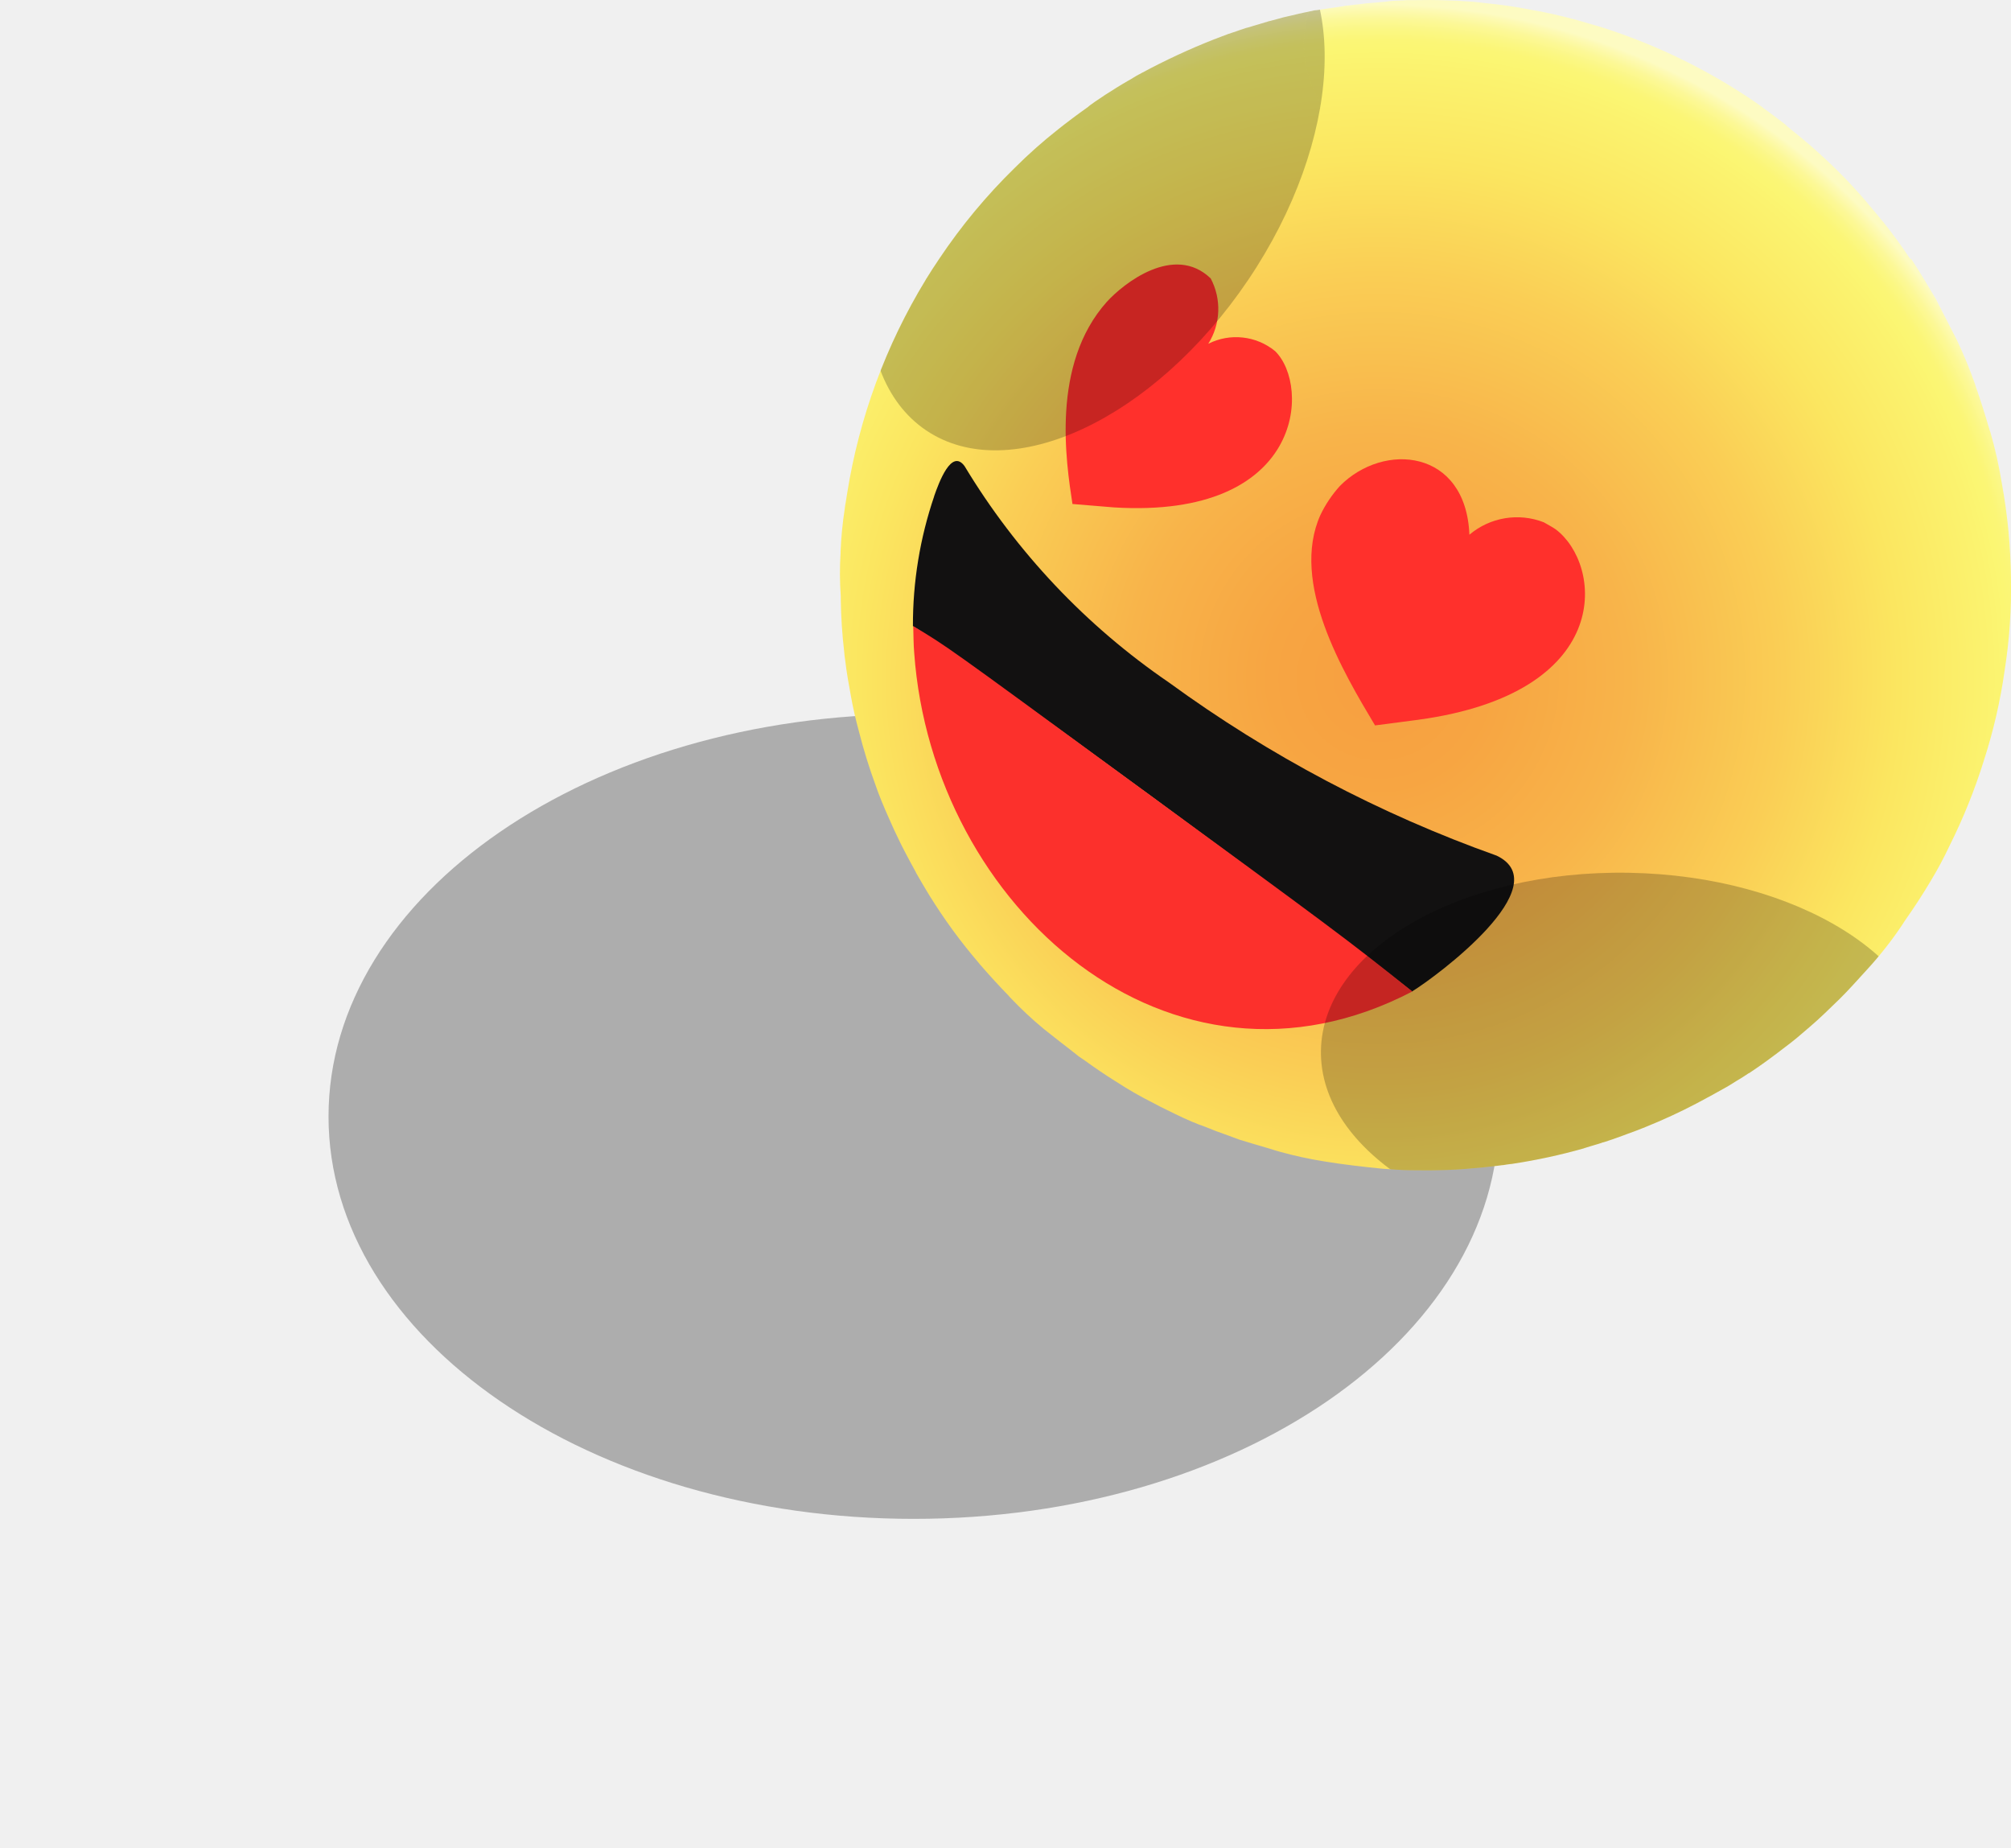
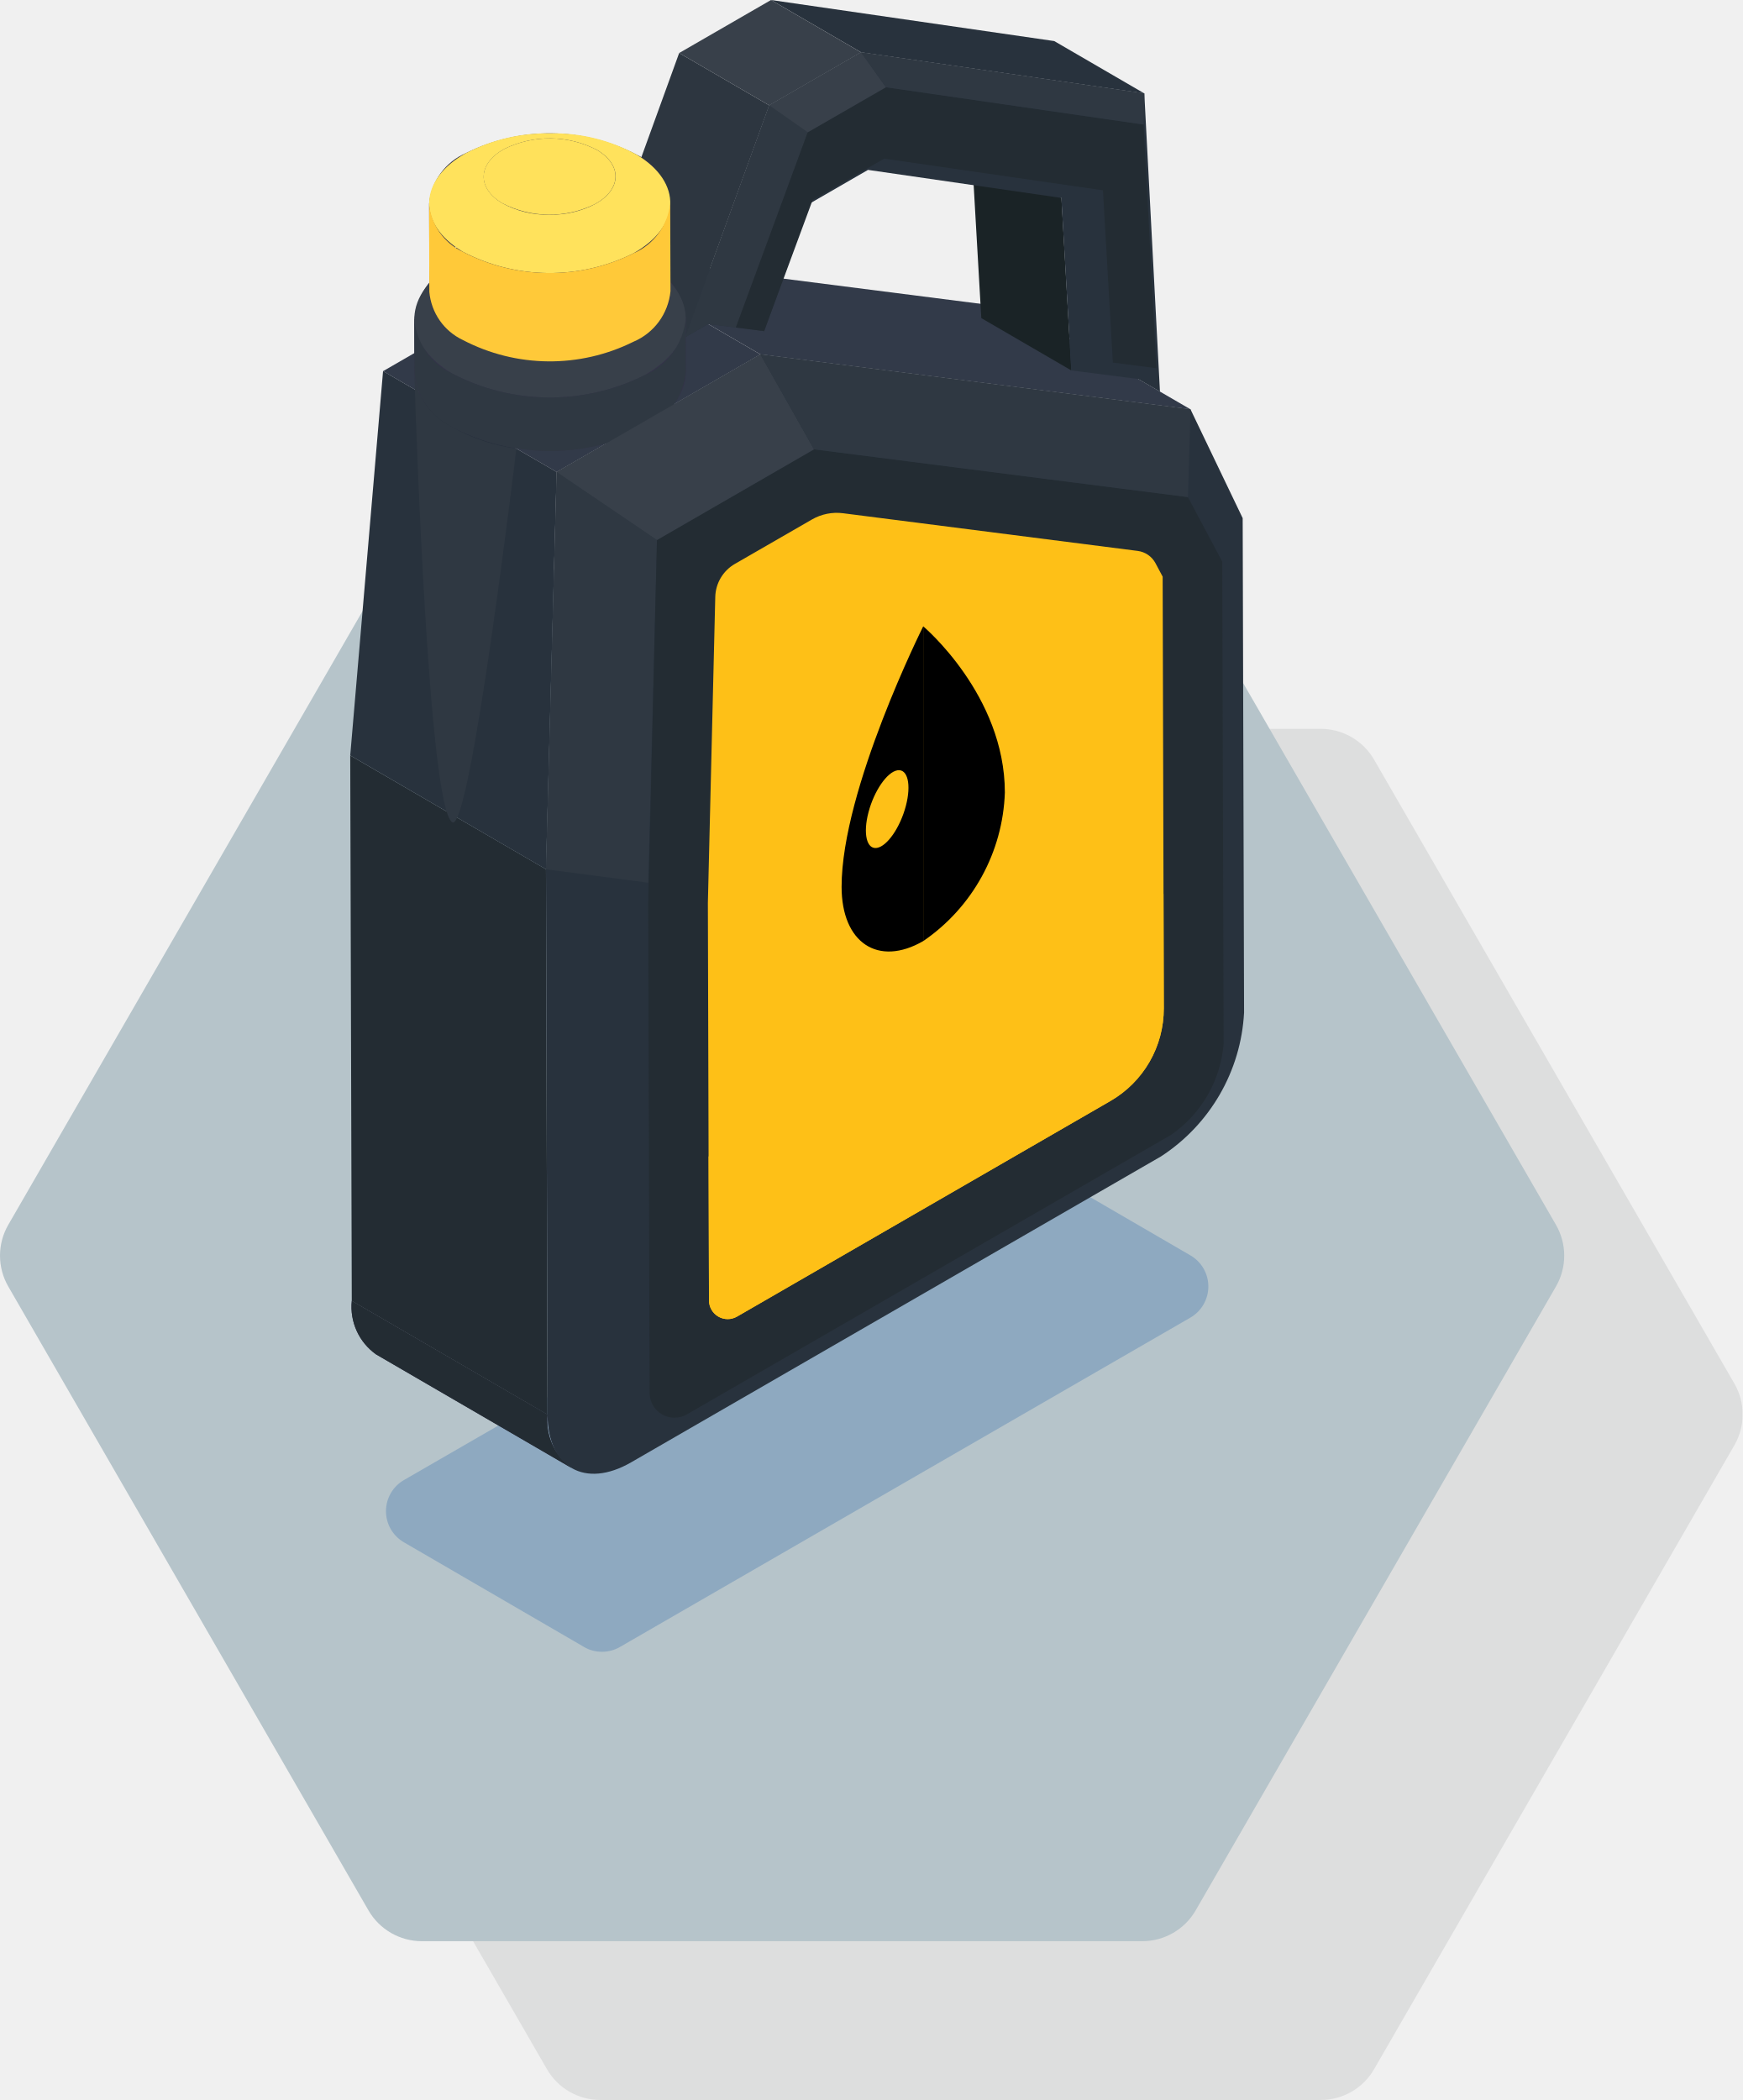
- <svg xmlns="http://www.w3.org/2000/svg" xmlns:xlink="http://www.w3.org/1999/xlink" width="82.478" height="75.758" viewBox="0 0 82.478 75.758">
+ <svg xmlns="http://www.w3.org/2000/svg" xmlns:xlink="http://www.w3.org/1999/xlink" width="87.888" height="105.909" viewBox="0 0 87.888 105.909">
  <defs>
-     <radialGradient id="radial-gradient" cx="0.471" cy="0.58" r="0.575" gradientTransform="matrix(-0.999, -0.004, -0.004, 1, 0.933, 0.001)" gradientUnits="objectBoundingBox">
-       <stop offset="0" stop-color="#f79f40" />
-       <stop offset="0.163" stop-color="#f7a542" />
-       <stop offset="0.371" stop-color="#f8b44a" />
-       <stop offset="0.601" stop-color="#face55" />
-       <stop offset="0.771" stop-color="#fbe660" />
-       <stop offset="0.91" stop-color="#fbf36f" />
-       <stop offset="0.932" stop-color="#fbf672" />
-       <stop offset="0.947" stop-color="#fbf676" />
-       <stop offset="0.962" stop-color="#fbf783" />
-       <stop offset="0.978" stop-color="#fcf897" />
-       <stop offset="0.994" stop-color="#fdfab4" />
-       <stop offset="1" stop-color="#fdfbc2" />
+     <clipPath id="clip-path">
+       <rect id="Rectangle_401315" data-name="Rectangle 401315" width="87.888" height="105.909" fill="none" />
+     </clipPath>
+     <clipPath id="clip-path-3">
+       <rect id="Rectangle_401302" data-name="Rectangle 401302" width="78.888" height="69.152" transform="translate(9 36.757)" fill="none" />
+     </clipPath>
+     <clipPath id="clip-path-4">
+       <path id="Path_873211" data-name="Path 873211" d="M21.276,28.75A3.109,3.109,0,0,0,18.584,30.3L.417,61.772a3.106,3.106,0,0,0,0,3.109L18.584,96.348A3.11,3.11,0,0,0,21.276,97.9H57.612A3.112,3.112,0,0,0,60.3,96.348L78.472,64.881a3.111,3.111,0,0,0,0-3.109L60.3,30.3a3.111,3.111,0,0,0-2.692-1.554Z" fill="none" />
+     </clipPath>
+     <radialGradient id="radial-gradient" cx="0.486" cy="0.286" r="0.593" gradientTransform="matrix(0, 1, 0.973, 0, -0.774, 0.799)" gradientUnits="objectBoundingBox">
+       <stop offset="0" stop-color="#b4e7df" />
+       <stop offset="1" stop-color="#b6c4ca" />
    </radialGradient>
-     <clipPath id="clip-path">
-       <path id="Trazado_116496" data-name="Trazado 116496" d="M52.65,29.84v-.06c0-.11-.03-.77-.15-1.75-.01-.09-.02-.17-.03-.26-.02-.12-.04-.25-.06-.38a23.894,23.894,0,0,0-3.15-8.77c0-.01-.01-.01-.01-.02-.17-.29-.35-.57-.54-.85h0a23.353,23.353,0,0,0-3.06-3.74,20.449,20.449,0,0,0-1.77-1.6c-.39-.32-.78-.62-1.19-.91a.265.265,0,0,1-.06-.05l-.05-.04-.21-.15c-.26-.18-.55-.37-.86-.57h0c-.01-.01-.02-.01-.03-.02-.15-.09-.3-.19-.47-.28-.07-.04-.15-.09-.22-.13s-.12-.07-.19-.11a1.092,1.092,0,0,0-.15-.08,25.413,25.413,0,0,0-2.93-1.4c-.26-.11-.47-.18-.58-.23l-.18-.07-.18-.07c-.01,0-.02-.01-.03-.01l-.04-.01-.3-.1-.04-.01c-.01,0-.03-.01-.04-.01l-.2-.07a2.759,2.759,0,0,0-.27-.08l-.23-.07c-.04-.01-.09-.03-.13-.04-.01,0-.03-.01-.04-.01s-.03-.01-.05-.01a.636.636,0,0,1-.07-.02l-.26-.07-.22-.06c-.07-.02-.14-.03-.21-.05h-.01l-.13-.03-.25-.06-.18-.04a2.049,2.049,0,0,0-.24-.05c-.01,0-.03-.01-.04-.01-.06-.01-.12-.03-.18-.04l-.11-.02-.13-.03h-.02l-.04-.01c-.02,0-.05-.01-.07-.01a1.766,1.766,0,0,1-.2-.04.6.6,0,0,0-.12-.02h0a2.068,2.068,0,0,1-.22-.04l-.19-.03c-.03-.01-.07-.01-.11-.02a.985.985,0,0,0-.17-.02,1,1,0,0,0-.16-.02l-.27-.03-.25-.03c-.03,0-.05-.01-.08-.01h-.02a1.641,1.641,0,0,0-.23-.02l-.34-.03c-.08-.01-.16-.01-.23-.02-.09-.01-.17-.01-.26-.02s-.18-.01-.27-.02A.97.97,0,0,1,29.76,7h-.37c-.48-.01-.96-.01-1.45,0-.11,0-.21,0-.31.01s-.22.01-.32.02c-.07,0-.13.01-.19.01-.16.01-.31.02-.46.04-.05,0-.11.01-.16.01-.22.02-.43.04-.64.07-.1.01-.2.02-.3.04h-.01c-.02,0-.04.01-.06.01q-.24.03-.45.06c-.11.02-.23.04-.34.05-.26.04-.47.08-.61.11-.7.14-1.38.3-2.06.5-.41.11-.77.22-1.21.38a24.021,24.021,0,0,0-5.31,2.61h0c-.17.11-.33.22-.49.33a.265.265,0,0,0-.06.05c-.28.2-.56.4-.84.61a.423.423,0,0,1-.07.05l-.02.02-.02.02c-.01.01-.02.02-.03.02s-.02.01-.03.02c-.08.06-.15.12-.23.18-.15.12-.3.24-.44.36-.08.07-.16.13-.24.2-.16.14-.32.27-.46.4l-.02.02-.02.02c-.03.03-.07.06-.1.09-.75.69-1.21,1.19-1.24,1.22-.23.25-.46.51-.69.77-.16.19-.33.38-.5.59-.01.01-.02.03-.04.04l-.03.03c-.34.42-.69.89-1.08,1.46l-.01.01-.01.01c-.01.01-.01.02-.02.02-.18.26-.36.55-.54.86-.16.26-.32.52-.46.75l-.46.88c-.15.29-.29.56-.42.82a16.758,16.758,0,0,0-.76,1.82h0v.01c-.22.6-.42,1.23-.6,1.84l-.01.02a.037.037,0,0,1-.01.03,17.968,17.968,0,0,0-.5,2.13,23.506,23.506,0,0,0-.17,7.66,22.794,22.794,0,0,0,.82,3.68,23.944,23.944,0,0,0,1.38,3.51,15.311,15.311,0,0,0,.75,1.42c.32.56.68,1.11,1.06,1.66.04.07.09.13.13.2a16,16,0,0,0,1.39,1.8c.34.37.78.88,1.14,1.24s.83.82,1.22,1.15h0c.42.37.6.53.99.83q.72.585,1.47,1.08h.01c.16.11.32.22.49.32.19.12.38.24.55.34.09.05.22.13.36.21a.573.573,0,0,1,.07.04c.15.09.33.18.52.29.04.02.09.05.13.07a22.789,22.789,0,0,0,2.12,1c.18.07.42.17.7.28l.24.09.42.15.3.1.11.03c.01,0,.01,0,.02.01l.16.05a2.759,2.759,0,0,0,.27.08l.26.08c.01,0,.02,0,.02.01a22.1,22.1,0,0,0,2.96.66l.09.01c.08.01.17.03.27.04h.03l.23.03.53.06c.24.03.56.05.79.07s.49.03.74.04h.02c.13.01.25.01.37.01.33.01.77,0,1.1.01s.79-.03,1.13-.05c.72-.06,1.68-.17,2.39-.28a18.747,18.747,0,0,0,1.84-.38c.14-.04.28-.08.43-.12.43-.12.87-.25,1.24-.36l.43-.16c.35-.12.69-.25,1.03-.38l.17-.06c.4-.15.89-.38,1.32-.59.19-.09.37-.18.55-.28a15.71,15.71,0,0,0,1.56-.88c.02-.01.03-.02.05-.03.41-.26.82-.52,1.22-.81.09-.06.18-.12.26-.17l.44-.34c.12-.09.23-.18.35-.27l.66-.52a14.289,14.289,0,0,0,1.37-1.26l.03-.03.07-.07c.35-.35.74-.77,1.2-1.29a.138.138,0,0,0,.03-.04h0a20.958,20.958,0,0,0,2.02-2.71c.01-.01.01-.02.02-.03.19-.3.38-.61.57-.95v-.01h0c.08-.14.16-.29.24-.44.11-.2.22-.41.31-.59l.09-.18c.16-.32.31-.65.47-.99.21-.47.41-.94.56-1.36h0c.26-.7.5-1.44.71-2.23.13-.48.25-.96.33-1.41.1-.48.18-.98.25-1.5.02-.12.03-.23.05-.34.08-.69.14-1.41.16-2.14v-.13C52.68,31.04,52.68,30.45,52.65,29.84Z" transform="translate(-4.654 -6.992)" />
+     <clipPath id="clip-path-6">
+       <rect id="Rectangle_401305" data-name="Rectangle 401305" width="41.47" height="25.51" transform="translate(19.467 57.794)" fill="none" />
    </clipPath>
-     <linearGradient id="linear-gradient" x1="-0.166" y1="-323.933" x2="-1.166" y2="-323.933" gradientUnits="objectBoundingBox">
-       <stop offset="0" stop-color="#19b79c" />
-       <stop offset="0.405" stop-color="#1dbb9e" />
-       <stop offset="0.825" stop-color="#2ac8a3" />
-       <stop offset="0.997" stop-color="#31cfa6" />
+     <clipPath id="clip-path-7">
+       <path id="Path_873215" data-name="Path 873215" d="M18.967,68.306l9.873,5.737a2.943,2.943,0,0,1-1.227-2.7L17.742,65.61a2.94,2.94,0,0,0,1.225,2.7" fill="none" />
+     </clipPath>
+     <clipPath id="clip-path-9">
+       <path id="Path_873243" data-name="Path 873243" d="M32.477,18.936a10.661,10.661,0,0,1-9.677-.1A3.353,3.353,0,0,1,20.894,16.1l.008,2.7a3.353,3.353,0,0,0,1.906,2.734,10.658,10.658,0,0,0,9.676.1,3.475,3.475,0,0,0,2.106-2.872l-.008-2.7a3.473,3.473,0,0,1-2.1,2.872" fill="none" />
+     </clipPath>
+     <linearGradient id="linear-gradient" x1="-1.525" y1="12.67" x2="-1.452" y2="12.67" gradientUnits="objectBoundingBox">
+       <stop offset="0" stop-color="#232c33" />
+       <stop offset="0.206" stop-color="#232c33" />
+       <stop offset="0.688" stop-color="#2f3842" />
+       <stop offset="1" stop-color="#2f3842" />
    </linearGradient>
-     <linearGradient id="linear-gradient-2" x1="-2.106" y1="-363.238" x2="-3.08" y2="-363.238" xlink:href="#linear-gradient" />
-     <clipPath id="clip-path-2">
-       <path id="Trazado_116504" data-name="Trazado 116504" d="M4.652,29.65v-.06a15.757,15.757,0,0,1,.17-1.74,2.335,2.335,0,0,1,.04-.26c.02-.12.04-.25.06-.38a24.088,24.088,0,0,1,3.22-8.75c0-.01.01-.01.01-.02.18-.29.36-.57.55-.85h0a23.39,23.39,0,0,1,3.09-3.72,20.134,20.134,0,0,1,1.78-1.58q.585-.465,1.2-.9a.265.265,0,0,0,.06-.05l.05-.04.21-.15c.26-.18.55-.37.86-.56h0c.01-.01.02-.01.03-.02.15-.09.31-.19.47-.28a2.53,2.53,0,0,0,.22-.13c.06-.04.12-.07.19-.11.05-.03.1-.05.15-.08a27.308,27.308,0,0,1,2.95-1.37c.26-.1.47-.18.58-.22l.18-.06.18-.06c.01,0,.02-.01.03-.01l.05-.02.3-.1.04-.01c.01,0,.03-.01.04-.01l.2-.06c.08-.02.19-.06.27-.08l.23-.07a.647.647,0,0,0,.13-.04c.01,0,.03-.01.04-.01s.03-.01.05-.01a.637.637,0,0,0,.07-.02l.26-.07.22-.06c.07-.02.14-.03.21-.05h.01l.13-.03c.08-.02.18-.04.25-.06l.18-.04c.08-.02.16-.03.24-.05.01,0,.03-.01.04-.01a1.163,1.163,0,0,0,.18-.04l.11-.01.13-.02h.02l.04-.01c.02,0,.05-.01.07-.01l.2-.03c.04-.01.09-.01.13-.02h0l.22-.03.19-.03a.516.516,0,0,0,.11-.02.985.985,0,0,1,.17-.02c.06-.01.11-.01.16-.02l.27-.03.25-.03c.03,0,.05-.01.08-.01h.02c.07-.01.15-.01.23-.02l.34-.03c.08-.01.16-.01.23-.02a1.569,1.569,0,0,1,.24-.03,2.437,2.437,0,0,1,.27-.01.86.86,0,0,1,.16-.01l.15-.01h.24c.49-.01.97-.01,1.45.01.11,0,.21.01.31.01s.22.01.32.02c.07,0,.13.01.19.01.16.01.31.02.46.04.05.01.11.01.16.02.22.02.43.05.64.07.1.01.2.03.3.04h.01c.02,0,.04.01.06.01.16.02.31.05.45.07l.34.06c.26.05.47.09.6.11.69.14,1.38.31,2.06.52.41.11.76.23,1.21.39a24.178,24.178,0,0,1,5.28,2.65h0c.16.11.33.22.49.34a.265.265,0,0,1,.06.05c.28.2.56.41.83.62a.424.424,0,0,0,.07.05l.02.02.02.02.03.03c.01.01.02.01.02.02.08.06.15.12.22.18.15.12.3.24.44.36.08.07.16.14.24.2.16.14.31.28.46.41l.02.02.02.02c.03.03.07.06.1.09.75.69,1.2,1.2,1.23,1.23.23.25.46.51.68.78.16.19.32.38.49.59.01.01.02.03.04.04l.02.03c.33.42.69.89,1.07,1.47l.04.01.01.01c.01.01.01.02.02.02.17.26.36.56.54.86.16.26.31.53.45.75l.45.88c.15.29.29.56.42.82a18.431,18.431,0,0,1,.75,1.83h0v.01c.21.6.41,1.23.59,1.85l.01.02a.037.037,0,0,0,.01.03,17.59,17.59,0,0,1,.48,2.14,22.71,22.71,0,0,1,.37,3.87,21.465,21.465,0,0,1-.26,3.8,21.96,21.96,0,0,1-.85,3.68,23.286,23.286,0,0,1-1.41,3.5,15.244,15.244,0,0,1-.76,1.42c-.33.56-.69,1.11-1.07,1.65-.04.07-.09.13-.13.2a15.2,15.2,0,0,1-1.41,1.79c-.34.37-.79.88-1.15,1.23s-.84.82-1.22,1.14h0c-.43.37-.6.52-1,.82-.49.38-.98.74-1.48,1.07H41.9c-.16.11-.32.21-.49.31-.19.12-.38.24-.55.33-.09.05-.22.12-.36.2a.574.574,0,0,0-.07.04c-.15.08-.33.18-.52.28-.04.02-.09.05-.13.07a23.108,23.108,0,0,1-2.12.98c-.18.07-.42.17-.71.27l-.24.09-.42.15-.3.1-.11.03c-.01,0-.01,0-.02.01l-.16.05c-.08.02-.19.06-.27.08l-.26.08c-.01,0-.02,0-.02.01a23.962,23.962,0,0,1-2.96.64l-.09.01c-.08.01-.17.02-.27.04H31.8l-.23.03-.53.06c-.24.02-.56.05-.79.07s-.49.03-.74.04h-.02c-.13,0-.25.01-.37.01-.33.01-.77,0-1.1,0s-.79-.04-1.13-.06c-.72-.07-1.68-.18-2.39-.3a16.281,16.281,0,0,1-1.84-.4c-.14-.04-.28-.08-.43-.13-.43-.12-.87-.26-1.24-.37l-.43-.16c-.35-.12-.69-.25-1.03-.39l-.17-.06c-.4-.15-.88-.38-1.32-.6-.19-.09-.37-.18-.55-.28a15.612,15.612,0,0,1-1.55-.89.219.219,0,0,0-.05-.03c-.41-.26-.81-.53-1.21-.82-.09-.06-.17-.12-.25-.17L14,49.97c-.12-.09-.23-.18-.35-.27l-.66-.52a15.233,15.233,0,0,1-1.36-1.27l-.03-.03-.06-.07c-.34-.35-.74-.78-1.19-1.3a.138.138,0,0,1-.03-.04h0a21.889,21.889,0,0,1-2-2.73c-.01-.01-.01-.02-.02-.03-.18-.3-.37-.61-.56-.95v-.01h0c-.08-.14-.16-.29-.24-.44-.11-.21-.22-.41-.31-.59l-.09-.18c-.16-.32-.31-.65-.46-.99-.21-.47-.41-.95-.55-1.36h0a22.441,22.441,0,0,1-.69-2.23c-.13-.48-.24-.96-.32-1.41-.09-.49-.18-.98-.24-1.5-.02-.12-.03-.23-.04-.34a21.166,21.166,0,0,1-.14-2.14v-.13A13.347,13.347,0,0,1,4.652,29.65Z" transform="translate(-4.627 -6.983)" fill="url(#radial-gradient)" />
+     <clipPath id="clip-path-11">
+       <path id="Path_873245" data-name="Path 873245" d="M25.32,10.242c-1.271-.765-1.227-1.984.1-2.723a5.178,5.178,0,0,1,4.7.048c1.271.765,1.227,1.983-.1,2.722a4.849,4.849,0,0,1-2.312.54,4.745,4.745,0,0,1-2.387-.587M23.512,7.714c-2.422,1.351-2.5,3.581-.177,4.979a9.47,9.47,0,0,0,8.6.088c2.423-1.352,2.5-3.582.178-4.98a8.659,8.659,0,0,0-4.368-1.076,8.872,8.872,0,0,0-4.229.989" fill="none" />
    </clipPath>
+     <linearGradient id="linear-gradient-2" x1="-1.612" y1="6.728" x2="-1.536" y2="6.728" gradientUnits="objectBoundingBox">
+       <stop offset="0" stop-color="#fec017" />
+       <stop offset="0.609" stop-color="#ffe25c" />
+       <stop offset="1" stop-color="#ffe25c" />
+     </linearGradient>
+     <clipPath id="clip-path-12">
+       <path id="Path_873246" data-name="Path 873246" d="M31.931,12.781a9.472,9.472,0,0,1-8.6-.088,2.98,2.98,0,0,1-1.692-2.428l.013,4.456a2.977,2.977,0,0,0,1.693,2.428,9.47,9.47,0,0,0,8.6.087,3.084,3.084,0,0,0,1.87-2.551L33.8,10.229a3.085,3.085,0,0,1-1.87,2.552" fill="none" />
+     </clipPath>
+     <linearGradient id="linear-gradient-3" x1="-1.778" y1="11.446" x2="-1.695" y2="11.446" gradientUnits="objectBoundingBox">
+       <stop offset="0" stop-color="#f09c17" />
+       <stop offset="0.348" stop-color="#f09c17" />
+       <stop offset="0.877" stop-color="#ffc939" />
+       <stop offset="1" stop-color="#ffc939" />
+     </linearGradient>
+     <clipPath id="clip-path-14">
+       <path id="Path_873249" data-name="Path 873249" d="M22.808,41.471c.915.551,3.234-18.846,3.234-18.846a8.813,8.813,0,0,1-3.242-1.09,3.425,3.425,0,0,1-1.9-2.608c.055,1.779.7,21.814,1.91,22.544M20.9,18.927c0-.083,0-.126,0-.126,0,.042,0,.084,0,.126" fill="none" />
+     </clipPath>
+     <linearGradient id="linear-gradient-4" x1="-4.059" y1="3.75" x2="-3.864" y2="3.75" xlink:href="#linear-gradient" />
  </defs>
-   <g id="Grupo_157926" data-name="Grupo 157926" transform="translate(13.474)">
-     <ellipse id="Elipse_4737" data-name="Elipse 4737" cx="24" cy="16.5" rx="24" ry="16.5" transform="translate(0 29.284)" fill="#0b0b0b" opacity="0.292" style="mix-blend-mode: multiply;isolation: isolate" />
-     <path id="Trazado_116493" data-name="Trazado 116493" d="M4.652,29.65v-.06a15.757,15.757,0,0,1,.17-1.74,2.335,2.335,0,0,1,.04-.26c.02-.12.04-.25.06-.38a24.088,24.088,0,0,1,3.22-8.75c0-.01.01-.01.01-.02.18-.29.36-.57.55-.85h0a23.39,23.39,0,0,1,3.09-3.72,20.134,20.134,0,0,1,1.78-1.58q.585-.465,1.2-.9a.265.265,0,0,0,.06-.05l.05-.04.21-.15c.26-.18.55-.37.86-.56h0c.01-.01.02-.01.03-.02.15-.09.31-.19.47-.28a2.53,2.53,0,0,0,.22-.13c.06-.04.12-.07.19-.11.05-.03.1-.05.15-.08a27.308,27.308,0,0,1,2.95-1.37c.26-.1.47-.18.58-.22l.18-.06.18-.06c.01,0,.02-.01.03-.01l.05-.02.3-.1.04-.01c.01,0,.03-.01.04-.01l.2-.06c.08-.02.19-.06.27-.08l.23-.07a.647.647,0,0,0,.13-.04c.01,0,.03-.01.04-.01s.03-.01.05-.01a.637.637,0,0,0,.07-.02l.26-.07.22-.06c.07-.02.14-.03.21-.05h.01l.13-.03c.08-.02.18-.04.25-.06l.18-.04c.08-.02.16-.03.24-.05.01,0,.03-.01.04-.01a1.163,1.163,0,0,0,.18-.04l.11-.01.13-.02h.02l.04-.01c.02,0,.05-.01.07-.01l.2-.03c.04-.01.09-.01.13-.02h0l.22-.03.19-.03a.516.516,0,0,0,.11-.02.985.985,0,0,1,.17-.02c.06-.01.11-.01.16-.02l.27-.03.25-.03c.03,0,.05-.01.08-.01h.02c.07-.01.15-.01.23-.02l.34-.03c.08-.01.16-.01.23-.02a1.569,1.569,0,0,1,.24-.03,2.437,2.437,0,0,1,.27-.01.86.86,0,0,1,.16-.01l.15-.01h.24c.49-.01.97-.01,1.45.01.11,0,.21.01.31.01s.22.01.32.02c.07,0,.13.01.19.01.16.01.31.02.46.04.05.01.11.01.16.02.22.02.43.05.64.07.1.01.2.03.3.04h.01c.02,0,.04.01.06.01.16.02.31.05.45.07l.34.06c.26.05.47.09.6.11.69.14,1.38.31,2.06.52.41.11.76.23,1.21.39a24.178,24.178,0,0,1,5.28,2.65h0c.16.11.33.22.49.34a.265.265,0,0,1,.06.05c.28.2.56.41.83.62a.424.424,0,0,0,.07.05l.02.02.02.02.03.03c.01.01.02.01.02.02.08.06.15.12.22.18.15.12.3.24.44.36.08.07.16.14.24.2.16.14.31.28.46.41l.02.02.02.02c.03.03.07.06.1.09.75.69,1.2,1.2,1.23,1.23.23.25.46.51.68.78.16.19.32.38.49.59.01.01.02.03.04.04l.02.03c.33.42.69.89,1.07,1.47l.04.01.01.01c.01.01.01.02.02.02.17.26.36.56.54.86.16.26.31.53.45.75l.45.88c.15.29.29.56.42.82a18.431,18.431,0,0,1,.75,1.83h0v.01c.21.6.41,1.23.59,1.85l.01.02a.037.037,0,0,0,.01.03,17.59,17.59,0,0,1,.48,2.14,22.71,22.71,0,0,1,.37,3.87,21.465,21.465,0,0,1-.26,3.8,21.96,21.96,0,0,1-.85,3.68,23.286,23.286,0,0,1-1.41,3.5,15.244,15.244,0,0,1-.76,1.42c-.33.56-.69,1.11-1.07,1.65-.04.07-.09.13-.13.2a15.2,15.2,0,0,1-1.41,1.79c-.34.37-.79.88-1.15,1.23s-.84.82-1.22,1.14h0c-.43.37-.6.52-1,.82-.49.38-.98.74-1.48,1.07H41.9c-.16.11-.32.21-.49.31-.19.12-.38.24-.55.33-.09.05-.22.12-.36.2a.574.574,0,0,0-.07.04c-.15.08-.33.18-.52.28-.04.02-.09.05-.13.07a23.108,23.108,0,0,1-2.12.98c-.18.07-.42.17-.71.27l-.24.09-.42.15-.3.1-.11.03c-.01,0-.01,0-.02.01l-.16.05c-.08.02-.19.06-.27.08l-.26.08c-.01,0-.02,0-.02.01a23.962,23.962,0,0,1-2.96.64l-.09.01c-.08.01-.17.02-.27.04H31.8l-.23.03-.53.06c-.24.02-.56.05-.79.07s-.49.03-.74.04h-.02c-.13,0-.25.01-.37.01-.33.01-.77,0-1.1,0s-.79-.04-1.13-.06c-.72-.07-1.68-.18-2.39-.3a16.281,16.281,0,0,1-1.84-.4c-.14-.04-.28-.08-.43-.13-.43-.12-.87-.26-1.24-.37l-.43-.16c-.35-.12-.69-.25-1.03-.39l-.17-.06c-.4-.15-.88-.38-1.32-.6-.19-.09-.37-.18-.55-.28a15.612,15.612,0,0,1-1.55-.89.219.219,0,0,0-.05-.03c-.41-.26-.81-.53-1.21-.82-.09-.06-.17-.12-.25-.17L14,49.97c-.12-.09-.23-.18-.35-.27l-.66-.52a15.233,15.233,0,0,1-1.36-1.27l-.03-.03-.06-.07c-.34-.35-.74-.78-1.19-1.3a.138.138,0,0,1-.03-.04h0a21.889,21.889,0,0,1-2-2.73c-.01-.01-.01-.02-.02-.03-.18-.3-.37-.61-.56-.95v-.01h0c-.08-.14-.16-.29-.24-.44-.11-.21-.22-.41-.31-.59l-.09-.18c-.16-.32-.31-.65-.46-.99-.21-.47-.41-.95-.55-1.36h0a22.441,22.441,0,0,1-.69-2.23c-.13-.48-.24-.96-.32-1.41-.09-.49-.18-.98-.24-1.5-.02-.12-.03-.23-.04-.34a21.166,21.166,0,0,1-.14-2.14v-.13A13.347,13.347,0,0,1,4.652,29.65Z" transform="translate(16.349 -6.983)" fill="url(#radial-gradient)" />
-     <g id="Grupo_86225" data-name="Grupo 86225" transform="translate(20.955 0.009)" clip-path="url(#clip-path)">
-       <path id="Trazado_116494" data-name="Trazado 116494" d="M50.67,21.64a4.37,4.37,0,0,1,.18-.46C50.8,21.33,50.74,21.48,50.67,21.64Z" transform="translate(-48.844 -6.992)" fill="url(#linear-gradient)" />
-       <path id="Trazado_116495" data-name="Trazado 116495" d="M4.7,34.92c.03-.14.05-.28.08-.41C4.75,34.65,4.73,34.79,4.7,34.92Z" transform="translate(43.196 -6.992)" fill="url(#linear-gradient-2)" />
+   <g id="Group_1099361" data-name="Group 1099361" clip-path="url(#clip-path)">
+     <g id="Group_1099335" data-name="Group 1099335">
+       <g id="Group_1099334" data-name="Group 1099334" clip-path="url(#clip-path)">
+         <g id="Group_1099333" data-name="Group 1099333" opacity="0.1">
+           <g id="Group_1099332" data-name="Group 1099332">
+             <g id="Group_1099331" data-name="Group 1099331" clip-path="url(#clip-path-3)">
+               <path id="Path_873210" data-name="Path 873210" d="M27.584,104.355,9.416,72.887a3.109,3.109,0,0,1,0-3.108L27.584,38.311a3.109,3.109,0,0,1,2.692-1.554H66.612A3.109,3.109,0,0,1,69.3,38.311L87.471,69.779a3.1,3.1,0,0,1,0,3.108L69.3,104.355a3.106,3.106,0,0,1-2.691,1.554H30.276a3.107,3.107,0,0,1-2.692-1.554" fill="#353e42" />
+             </g>
+           </g>
+         </g>
+       </g>
    </g>
-     <path id="Trazado_116497" data-name="Trazado 116497" d="M25.873,27.33A16.375,16.375,0,0,0,25,32.66c2.26,1.39,16.97,12.2,20.47,14.98,1.03-.63,6.02-4.35,3.47-5.57a52.925,52.925,0,0,1-13.44-7.1,28.664,28.664,0,0,1-8.38-8.87c-.54-.75-1.06.69-1.25,1.23" transform="translate(-1.032 -6.983)" fill="#121111" />
-     <path id="Trazado_116499" data-name="Trazado 116499" d="M29.22,33.76c.75,10.43,10.52,19.05,20.43,13.88-2.65-2.12-3.33-2.62-11.66-8.71-7.45-5.46-7.45-5.46-8.81-6.27.01.33.01.77.04,1.1" transform="translate(-5.199 -6.983)" fill="#fc302c" />
-     <g id="Grupo_86231" data-name="Grupo 86231" transform="translate(40.307 18.833)">
-       <path id="Trazado_116501" data-name="Trazado 116501" d="M22.473,28.1c-1.25,2.78.93,6.44,2.24,8.63.65-.09,1.52-.19,2.17-.29,7.67-1.22,7.14-6.32,5.24-7.75-.14-.1-.34-.2-.49-.29a3.024,3.024,0,0,0-3.05.51c-.14-3.51-3.51-3.82-5.31-2a4.969,4.969,0,0,0-.8,1.19" transform="translate(-22.099 -25.816)" fill="#ff302c" />
+     <g id="Group_1099337" data-name="Group 1099337">
+       <g id="Group_1099336" data-name="Group 1099336" clip-path="url(#clip-path-4)">
+         <rect id="Rectangle_401304" data-name="Rectangle 401304" width="104.17" height="101.334" transform="translate(-31.942 49.757) rotate(-33.447)" fill="url(#radial-gradient)" />
+       </g>
    </g>
-     <g id="Grupo_86232" data-name="Grupo 86232" transform="translate(30.232 10.846)">
-       <path id="Trazado_116503" data-name="Trazado 116503" d="M35.806,19.36c-2.3,2.57-1.67,6.58-1.41,8.29.51.04,1.19.1,1.7.14,7.78.48,8.08-4.98,6.61-6.41a2.529,2.529,0,0,0-2.74-.3,2.679,2.679,0,0,0,.1-2.68c-1.5-1.44-3.58.21-4.26.96" transform="translate(-34.117 -17.829)" fill="#ff302c" />
+     <g id="Group_1099342" data-name="Group 1099342">
+       <g id="Group_1099341" data-name="Group 1099341" clip-path="url(#clip-path)">
+         <g id="Group_1099340" data-name="Group 1099340" style="mix-blend-mode: multiply;isolation: isolate">
+           <g id="Group_1099339" data-name="Group 1099339">
+             <g id="Group_1099338" data-name="Group 1099338" clip-path="url(#clip-path-6)">
+               <path id="Path_873212" data-name="Path 873212" d="M29.449,83.058,20.37,77.782a1.813,1.813,0,0,1,0-3.138L49.14,58.036a1.815,1.815,0,0,1,1.817,0l9.079,5.276a1.813,1.813,0,0,1,0,3.138L31.267,83.061a1.817,1.817,0,0,1-1.818,0" fill="#c7dcf3" />
+             </g>
+           </g>
+         </g>
+         <path id="Path_873213" data-name="Path 873213" d="M28.839,74.043l-9.872-5.737a2.944,2.944,0,0,1-1.226-2.7l9.872,5.737a2.944,2.944,0,0,0,1.226,2.7" fill="#343249" />
+       </g>
    </g>
-     <g id="Enmascarar_grupo_59" data-name="Enmascarar grupo 59" transform="translate(20.976 0)" clip-path="url(#clip-path-2)">
-       <g id="Grupo_86233" data-name="Grupo 86233" transform="translate(-2.683 -7.272)" opacity="0.561" style="mix-blend-mode: multiply;isolation: isolate">
-         <g id="Grupo_86230" data-name="Grupo 86230" transform="translate(0)">
-           <ellipse id="Elipse_4734" data-name="Elipse 4734" cx="12.5" cy="7.5" rx="12.5" ry="7.5" transform="translate(21.707 1.557)" fill="#fff" opacity="0.743" />
-           <ellipse id="Elipse_4735" data-name="Elipse 4735" cx="12.5" cy="7.5" rx="12.5" ry="7.5" transform="translate(26.415 8.388) rotate(124)" opacity="0.387" />
-           <ellipse id="Elipse_4736" data-name="Elipse 4736" cx="12.5" cy="7.5" rx="12.5" ry="7.5" transform="matrix(-1, -0.017, 0.017, -1, 47.282, 58.274)" opacity="0.387" />
-         </g>
+     <g id="Group_1099344" data-name="Group 1099344">
+       <g id="Group_1099343" data-name="Group 1099343" clip-path="url(#clip-path-7)">
+         <path id="Path_873214" data-name="Path 873214" d="M28.839,74.043l-9.872-5.737a2.944,2.944,0,0,1-1.226-2.7l9.872,5.737a2.944,2.944,0,0,0,1.226,2.7" fill="#232c33" />
+       </g>
+     </g>
+     <g id="Group_1099346" data-name="Group 1099346">
+       <g id="Group_1099345" data-name="Group 1099345" clip-path="url(#clip-path)">
+         <path id="Path_873216" data-name="Path 873216" d="M27.613,71.347,17.741,65.61,17.663,38.1l9.872,5.737Z" fill="#232c33" />
+         <path id="Path_873217" data-name="Path 873217" d="M38.349,17.872l-8.754-5.087,21.692,2.772,8.754,5.087Z" fill="#323a49" />
+         <path id="Path_873218" data-name="Path 873218" d="M27.535,43.841,17.663,38.1l1.656-19.386L28.073,23.8Z" fill="#28323d" />
+         <path id="Path_873219" data-name="Path 873219" d="M28.074,23.805,19.32,18.718l10.275-5.933,8.754,5.088Z" fill="#323a49" />
+         <path id="Path_873220" data-name="Path 873220" d="M38.349,17.872l21.692,2.773,2.631,5.487.07,24.933a9.232,9.232,0,0,1-4.189,7.256L31.831,73.749c-2.322,1.341-4.21.265-4.217-2.4L27.536,43.84l.538-20.035Z" fill="#28323d" />
+         <path id="Path_873221" data-name="Path 873221" d="M27.535,43.841l5.156.677.441-17.283L28.073,23.8Z" fill="#2f3842" />
+         <path id="Path_873222" data-name="Path 873222" d="M32.691,45.509l.441-18.275,7.922-4.573,18.857,2.41,1.73,3.252.069,24.339a6.2,6.2,0,0,1-2.642,4.568l-24.425,14.1a1.254,1.254,0,0,1-1.882-1.083Z" fill="#232c33" />
+         <path id="Path_873223" data-name="Path 873223" d="M35.7,45.541l.373-15.434a1.977,1.977,0,0,1,.99-1.668L40.947,26.2a2.5,2.5,0,0,1,1.57-.316l14.859,1.9a1.19,1.19,0,0,1,.9.622l.36.676.059,21.772A5.384,5.384,0,0,1,56,55.527L37.17,66.4a.943.943,0,0,1-1.414-.814Z" fill="#fec017" />
+         <path id="Path_873224" data-name="Path 873224" d="M54.032,18.683l-4.542-2.64-.5-8.7,4.542,2.64Z" fill="#1a2326" />
+         <path id="Path_873225" data-name="Path 873225" d="M43.427,2.639,38.885,0,53.168,2.071l4.542,2.64Z" fill="#28323d" />
+         <path id="Path_873226" data-name="Path 873226" d="M34.551,17.013l-4.542-2.64,4.243-11.7,4.543,2.64Z" fill="#2d3640" />
+         <path id="Path_873227" data-name="Path 873227" d="M38.794,5.314l-4.542-2.64L38.884,0l4.543,2.64Z" fill="#38404a" />
+         <path id="Path_873228" data-name="Path 873228" d="M43.427,2.639,57.71,4.711,58.5,19.75l-1.1-.636-3.374-.432-.5-8.7-9.75-1.414-2.917,1.685L38.538,16.7l-2.825-.361-1.163.672,4.244-11.7Z" fill="#28323d" />
+         <path id="Path_873229" data-name="Path 873229" d="M40.737,6.673l-3.345,9.22-.227.633-1.451-.185-1.163.672,4.244-11.7Z" fill="#2f3842" />
+         <path id="Path_873230" data-name="Path 873230" d="M56.125,18.287l-.5-8.689L44.591,8l-3.607,2.083L38.538,16.7l-1.43-.183,3.628-9.846L44.681,4.4,57.674,6.281l.647,12.288Z" fill="#232c33" />
+         <path id="Path_873231" data-name="Path 873231" d="M38.794,5.314l1.942,1.359L44.681,4.4,43.427,2.639Z" fill="#38404a" />
+         <path id="Path_873232" data-name="Path 873232" d="M57.674,6.281l.036-1.569L43.427,2.64,44.681,4.4Z" fill="#2f3842" />
+         <path id="Path_873233" data-name="Path 873233" d="M34.59,18.761a3.353,3.353,0,0,0-1.9-2.734l-.008-2.7a3.351,3.351,0,0,1,1.905,2.734c0,.809.006,1.888.008,2.7" fill="#343249" />
+         <path id="Path_873234" data-name="Path 873234" d="M32.684,16.028c2.617,1.575,2.527,4.084-.2,5.6a10.661,10.661,0,0,1-9.677-.1c-2.617-1.575-2.527-4.084.2-5.6a10.658,10.658,0,0,1,9.676.1" fill="#343249" />
+         <path id="Path_873235" data-name="Path 873235" d="M20.9,16.1A3.471,3.471,0,0,1,23,13.233a10.662,10.662,0,0,1,9.676.1l.008,2.7a10.667,10.667,0,0,0-9.677-.1A3.474,3.474,0,0,0,20.9,18.8c0-.809-.006-1.888-.008-2.7" fill="#343249" />
+         <path id="Path_873236" data-name="Path 873236" d="M32.677,13.33l-1.507-.087a7.415,7.415,0,0,0-6.729-.068c-1.9,1.059-1.959,2.8-.139,3.9a7.409,7.409,0,0,0,6.729.068c1.9-1.057,1.959-2.8.139-3.9l1.507.087c2.617,1.576,2.527,4.086-.2,5.606a10.662,10.662,0,0,1-9.676-.1c-2.617-1.574-2.527-4.084.2-5.606a10.667,10.667,0,0,1,9.677.1" fill="#38404a" />
+         <path id="Path_873237" data-name="Path 873237" d="M32.495,15.145a2.331,2.331,0,0,0-1.325-1.9v-.456a2.332,2.332,0,0,1,1.325,1.9c0,.137,0,.319,0,.456" fill="#343249" />
+         <path id="Path_873238" data-name="Path 873238" d="M22.975,14.717a2.416,2.416,0,0,1,1.464-2,7.414,7.414,0,0,1,6.73.068v.456a7.412,7.412,0,0,0-6.729-.068,2.414,2.414,0,0,0-1.465,2c0-.137,0-.319,0-.456" fill="#343249" />
+         <path id="Path_873239" data-name="Path 873239" d="M22.976,15.173v-.456a2.329,2.329,0,0,0,1.325,1.9,7.409,7.409,0,0,0,6.729.068,2.415,2.415,0,0,0,1.465-2v.456a2.415,2.415,0,0,1-1.464,2,7.414,7.414,0,0,1-6.73-.068,2.331,2.331,0,0,1-1.325-1.9" fill="#343249" />
+         <path id="Path_873240" data-name="Path 873240" d="M32.122,12.257c2.324,1.4,2.245,3.628-.178,4.979a9.47,9.47,0,0,1-8.6-.087c-2.325-1.4-2.245-3.628.178-4.979a9.47,9.47,0,0,1,8.6.087m-.953.531a7.412,7.412,0,0,0-6.729-.068c-1.9,1.058-1.96,2.8-.14,3.9a7.414,7.414,0,0,0,6.73.068c1.9-1.058,1.959-2.8.139-3.9" fill="#343249" />
+         <path id="Path_873241" data-name="Path 873241" d="M33.814,14.685a2.977,2.977,0,0,0-1.692-2.429L32.109,7.8A2.976,2.976,0,0,1,33.8,10.229c0,1.337.009,3.119.013,4.456" fill="#343249" />
+         <path id="Path_873242" data-name="Path 873242" d="M21.642,10.265a3.084,3.084,0,0,1,1.871-2.551,9.47,9.47,0,0,1,8.6.087l.012,4.456a9.47,9.47,0,0,0-8.6-.087,3.082,3.082,0,0,0-1.87,2.551c0-1.337-.009-3.119-.013-4.456" fill="#343249" />
+       </g>
+     </g>
+     <g id="Group_1099348" data-name="Group 1099348">
+       <g id="Group_1099347" data-name="Group 1099347" clip-path="url(#clip-path-9)">
+         <rect id="Rectangle_401308" data-name="Rectangle 401308" width="13.698" height="7.09" transform="translate(20.894 16.064)" fill="url(#linear-gradient)" />
+       </g>
+     </g>
+     <g id="Group_1099350" data-name="Group 1099350">
+       <g id="Group_1099349" data-name="Group 1099349" clip-path="url(#clip-path)">
+         <path id="Path_873244" data-name="Path 873244" d="M30.116,7.567c1.271.765,1.227,1.983-.1,2.722a5.178,5.178,0,0,1-4.7-.048c-1.271-.764-1.227-1.983.1-2.722a5.178,5.178,0,0,1,4.7.048" fill="#ffe15b" />
+       </g>
+     </g>
+     <g id="Group_1099352" data-name="Group 1099352">
+       <g id="Group_1099351" data-name="Group 1099351" clip-path="url(#clip-path-11)">
+         <rect id="Rectangle_401310" data-name="Rectangle 401310" width="13.126" height="15.328" transform="matrix(0.5, -0.866, 0.866, 0.5, 17.803, 12.28)" fill="url(#linear-gradient-2)" />
+       </g>
+     </g>
+     <g id="Group_1099354" data-name="Group 1099354">
+       <g id="Group_1099353" data-name="Group 1099353" clip-path="url(#clip-path-12)">
+         <rect id="Rectangle_401311" data-name="Rectangle 401311" width="12.175" height="8.358" transform="translate(21.642 10.229)" fill="url(#linear-gradient-3)" />
+       </g>
+     </g>
+     <g id="Group_1099356" data-name="Group 1099356">
+       <g id="Group_1099355" data-name="Group 1099355" clip-path="url(#clip-path)">
+         <path id="Path_873247" data-name="Path 873247" d="M28.074,23.805l5.059,3.43,7.921-4.574-2.705-4.788Z" fill="#38404a" />
+         <path id="Path_873248" data-name="Path 873248" d="M60.041,20.644l-.129,4.426L41.054,22.661l-2.705-4.789Z" fill="#2f3842" />
+       </g>
+     </g>
+     <g id="Group_1099358" data-name="Group 1099358">
+       <g id="Group_1099357" data-name="Group 1099357" clip-path="url(#clip-path-14)">
+         <rect id="Rectangle_401313" data-name="Rectangle 401313" width="5.148" height="23.221" transform="translate(20.894 18.801)" fill="url(#linear-gradient-4)" />
+       </g>
+     </g>
+     <g id="Group_1099360" data-name="Group 1099360">
+       <g id="Group_1099359" data-name="Group 1099359" clip-path="url(#clip-path)">
+         <path id="Path_873250" data-name="Path 873250" d="M35.736,58.326l.021,7.26a.941.941,0,0,0,1.413.814L56,55.528a5.381,5.381,0,0,0,2.692-4.678l-.014-5.771Z" fill="#fec017" />
+         <path id="Path_873251" data-name="Path 873251" d="M46.561,31.588s-4.117,8.217-4.117,13.135c0,2.825,1.843,4.051,4.117,2.738Z" />
+         <path id="Path_873252" data-name="Path 873252" d="M46.561,31.588s4.117,3.463,4.117,8.381a9.459,9.459,0,0,1-4.117,7.492Z" />
+         <path id="Path_873253" data-name="Path 873253" d="M45.684,40.649c-.285,1.08-.937,2.025-1.457,2.113s-.711-.718-.426-1.8.937-2.026,1.457-2.113.711.717.426,1.8" fill="#fec017" />
      </g>
    </g>
  </g>
</svg>
